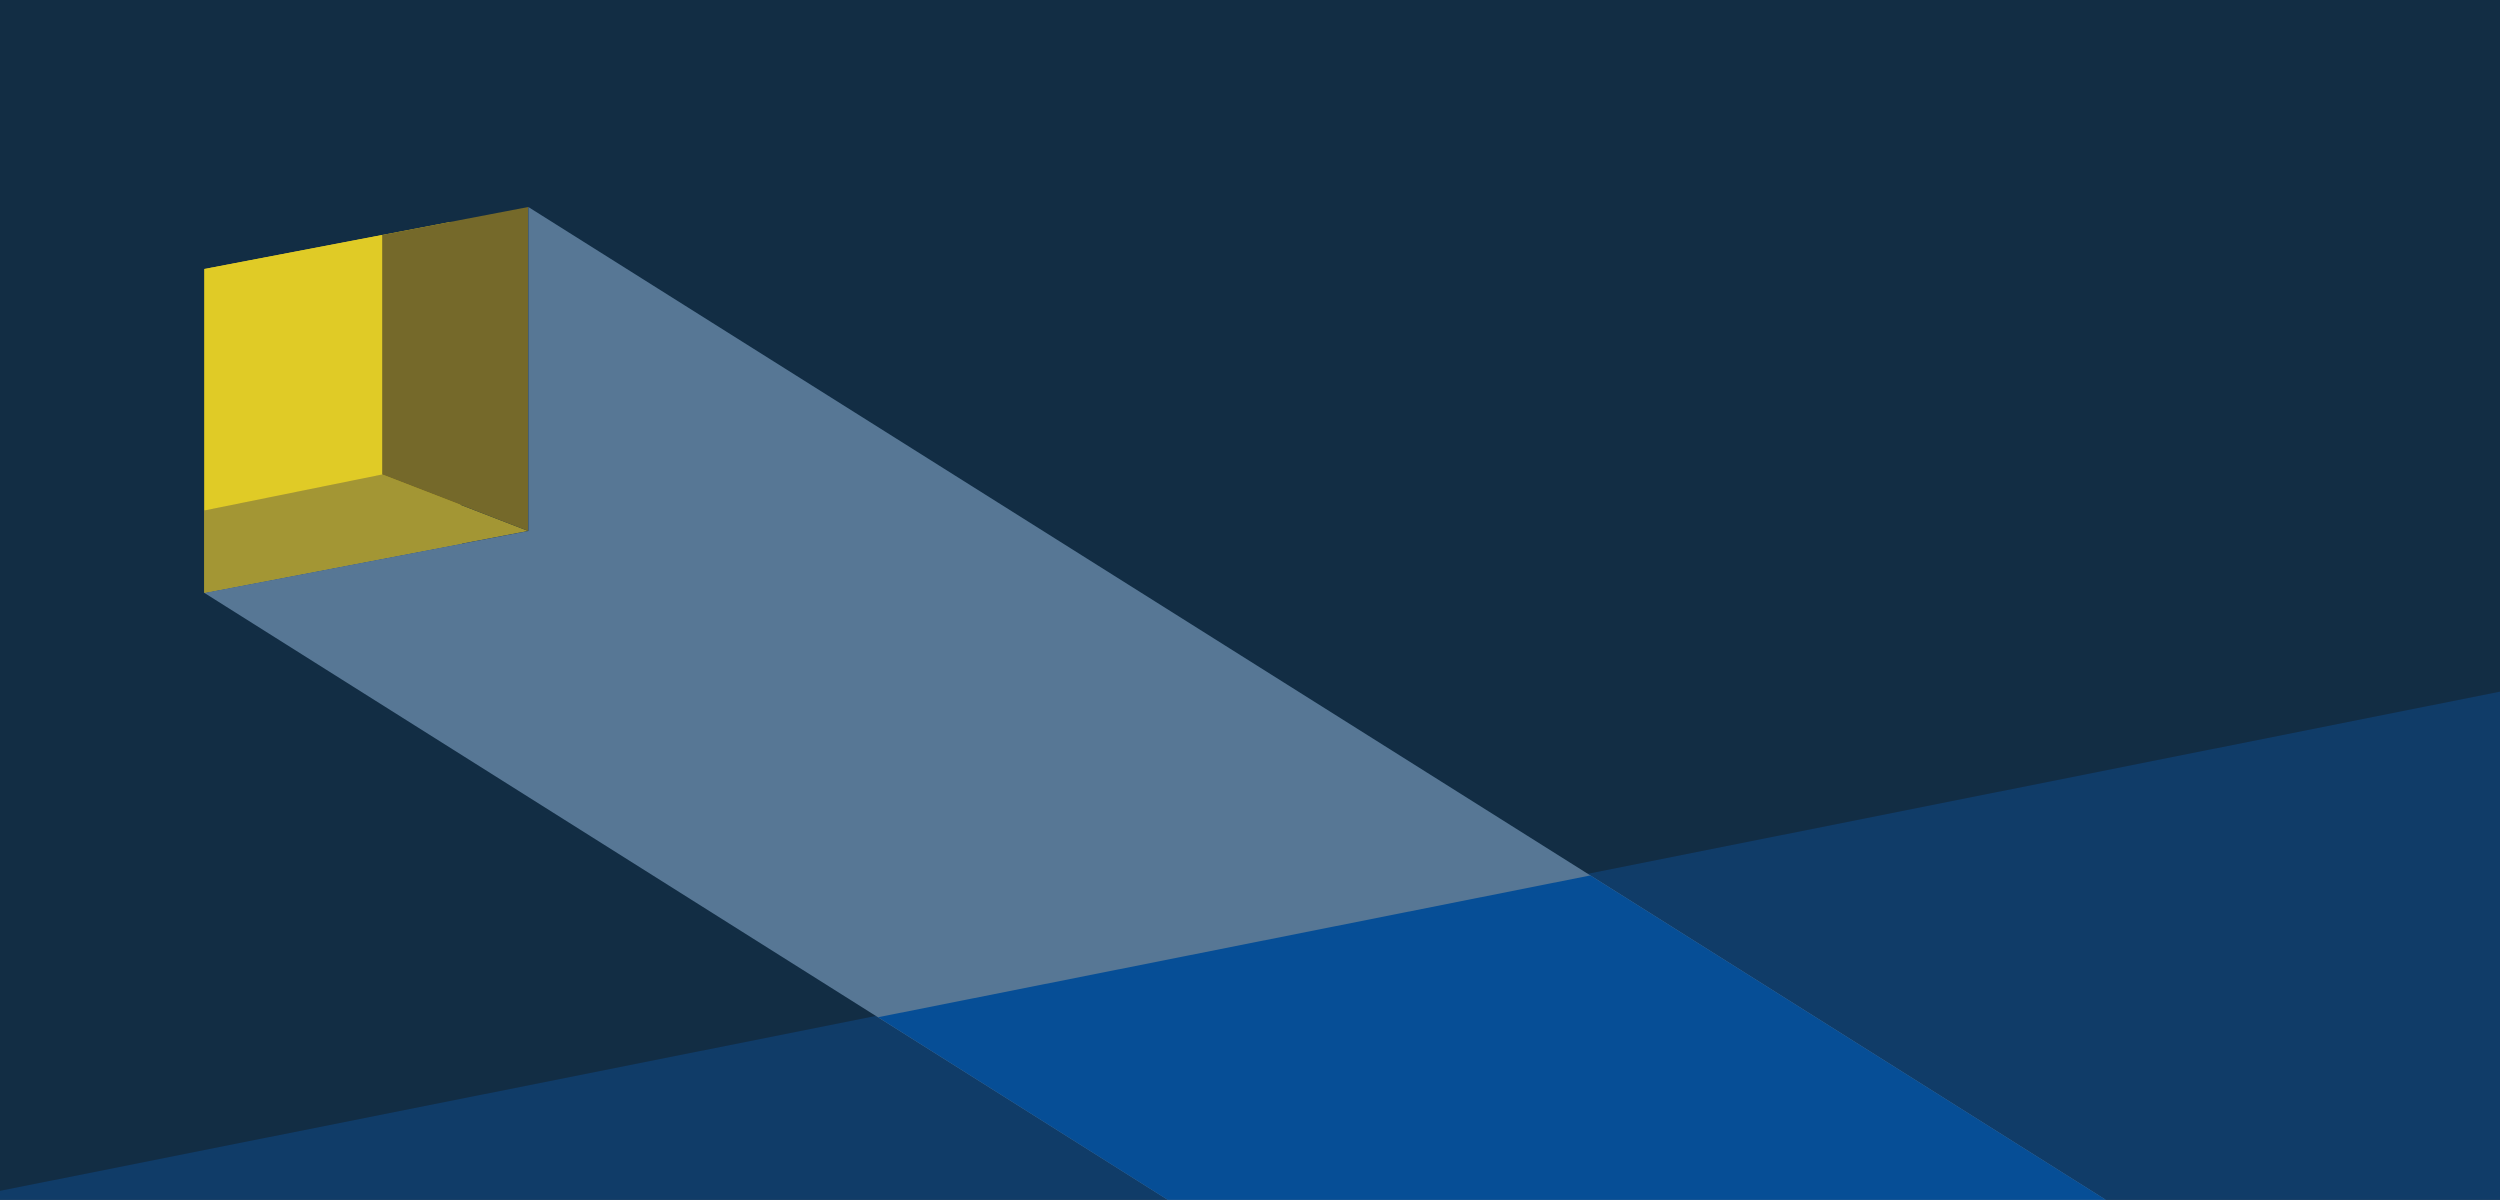
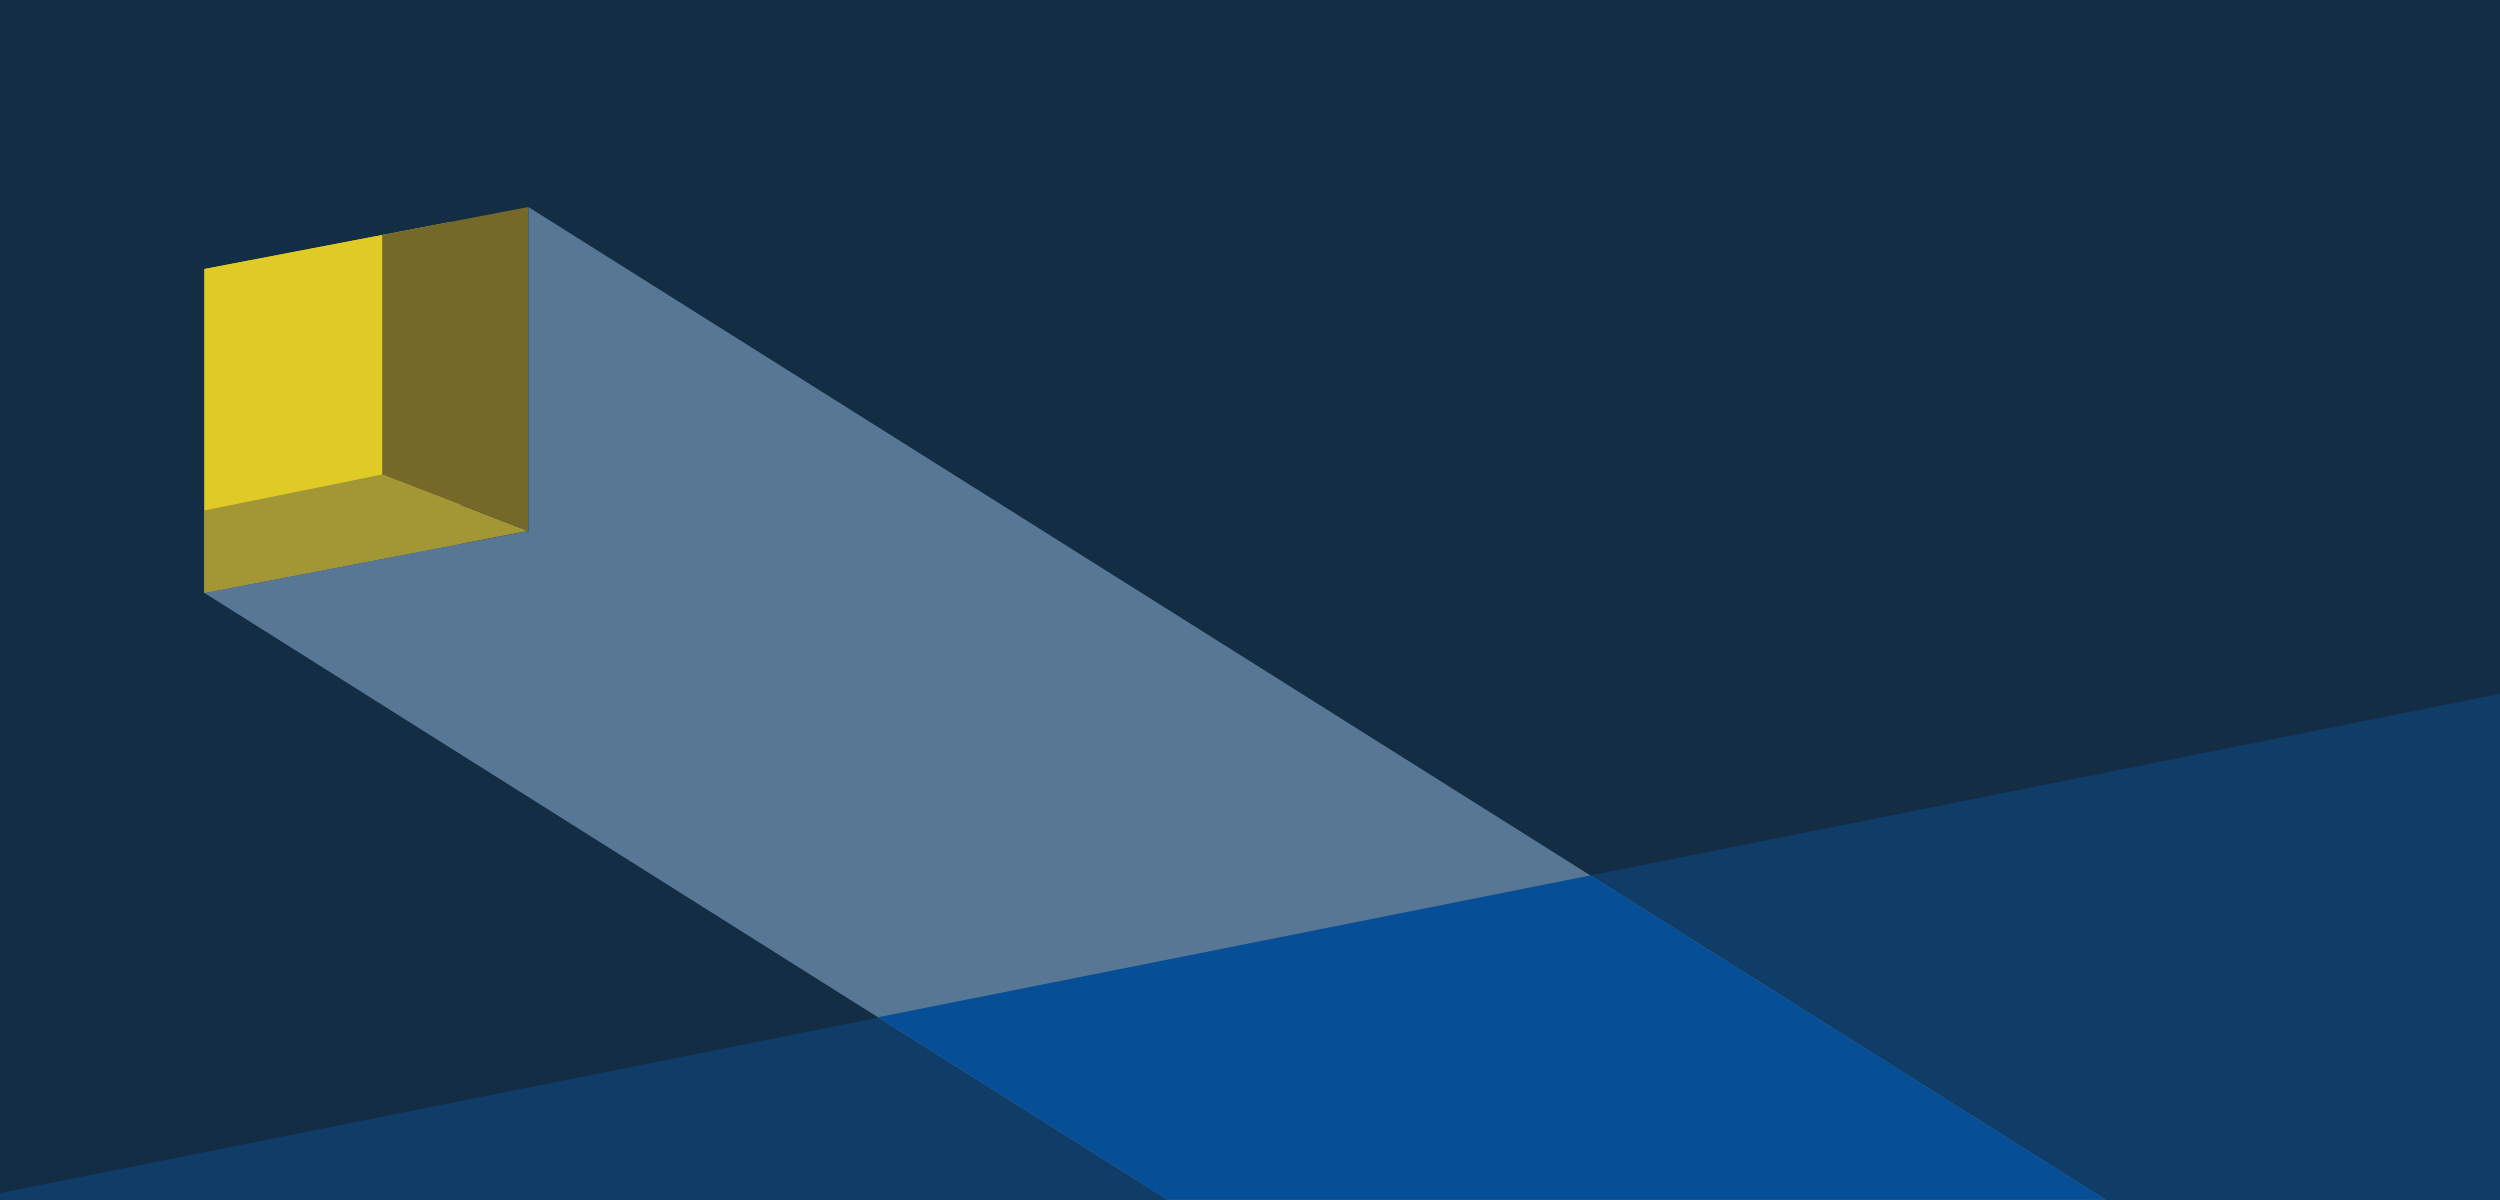
<svg xmlns="http://www.w3.org/2000/svg" version="1.1" id="Layer_1" x="0px" y="0px" viewBox="0 0 1146 550" style="enable-background:new 0 0 1146 550;" xml:space="preserve">
  <style type="text/css">
	.st0{fill:#122D44;}
	.st1{fill:#DCC424;}
	.st2{fill:#103C68;}
	.st3{fill:#E0CB26;}
	.st4{fill:#A39634;}
	.st5{fill:#75692A;}
	.st6{fill:#577795;}
	.st7{fill:#064E96;}
</style>
  <rect class="st0" width="1146" height="550" />
  <polygon class="st1" points="211.8,249.2 93.7,271.8 93.7,123.3 206.2,101.8 " />
-   <polygon class="st2" points="1146.7,316.9 -20.6,550 1146.7,550 " />
+   <polygon class="st2" points="1146.7,317.9 -20.6,551 1146.7,551 " />
  <polygon class="st3" points="175.2,217.5 93.7,234 93.7,123.3 175.2,107.7 " />
  <polygon class="st4" points="242.1,243.4 93.7,271.8 93.7,234 175.2,217.5 " />
  <polygon class="st5" points="242.1,243.4 242.1,94.9 175.2,107.7 175.2,217.5 " />
  <polygon class="st6" points="242.2,94.9 242.2,243.4 93.7,271.8 535.3,550 965.3,550 " />
  <polygon class="st7" points="965.3,550 729,401.3 402.5,466.3 535.3,550 " />
</svg>
